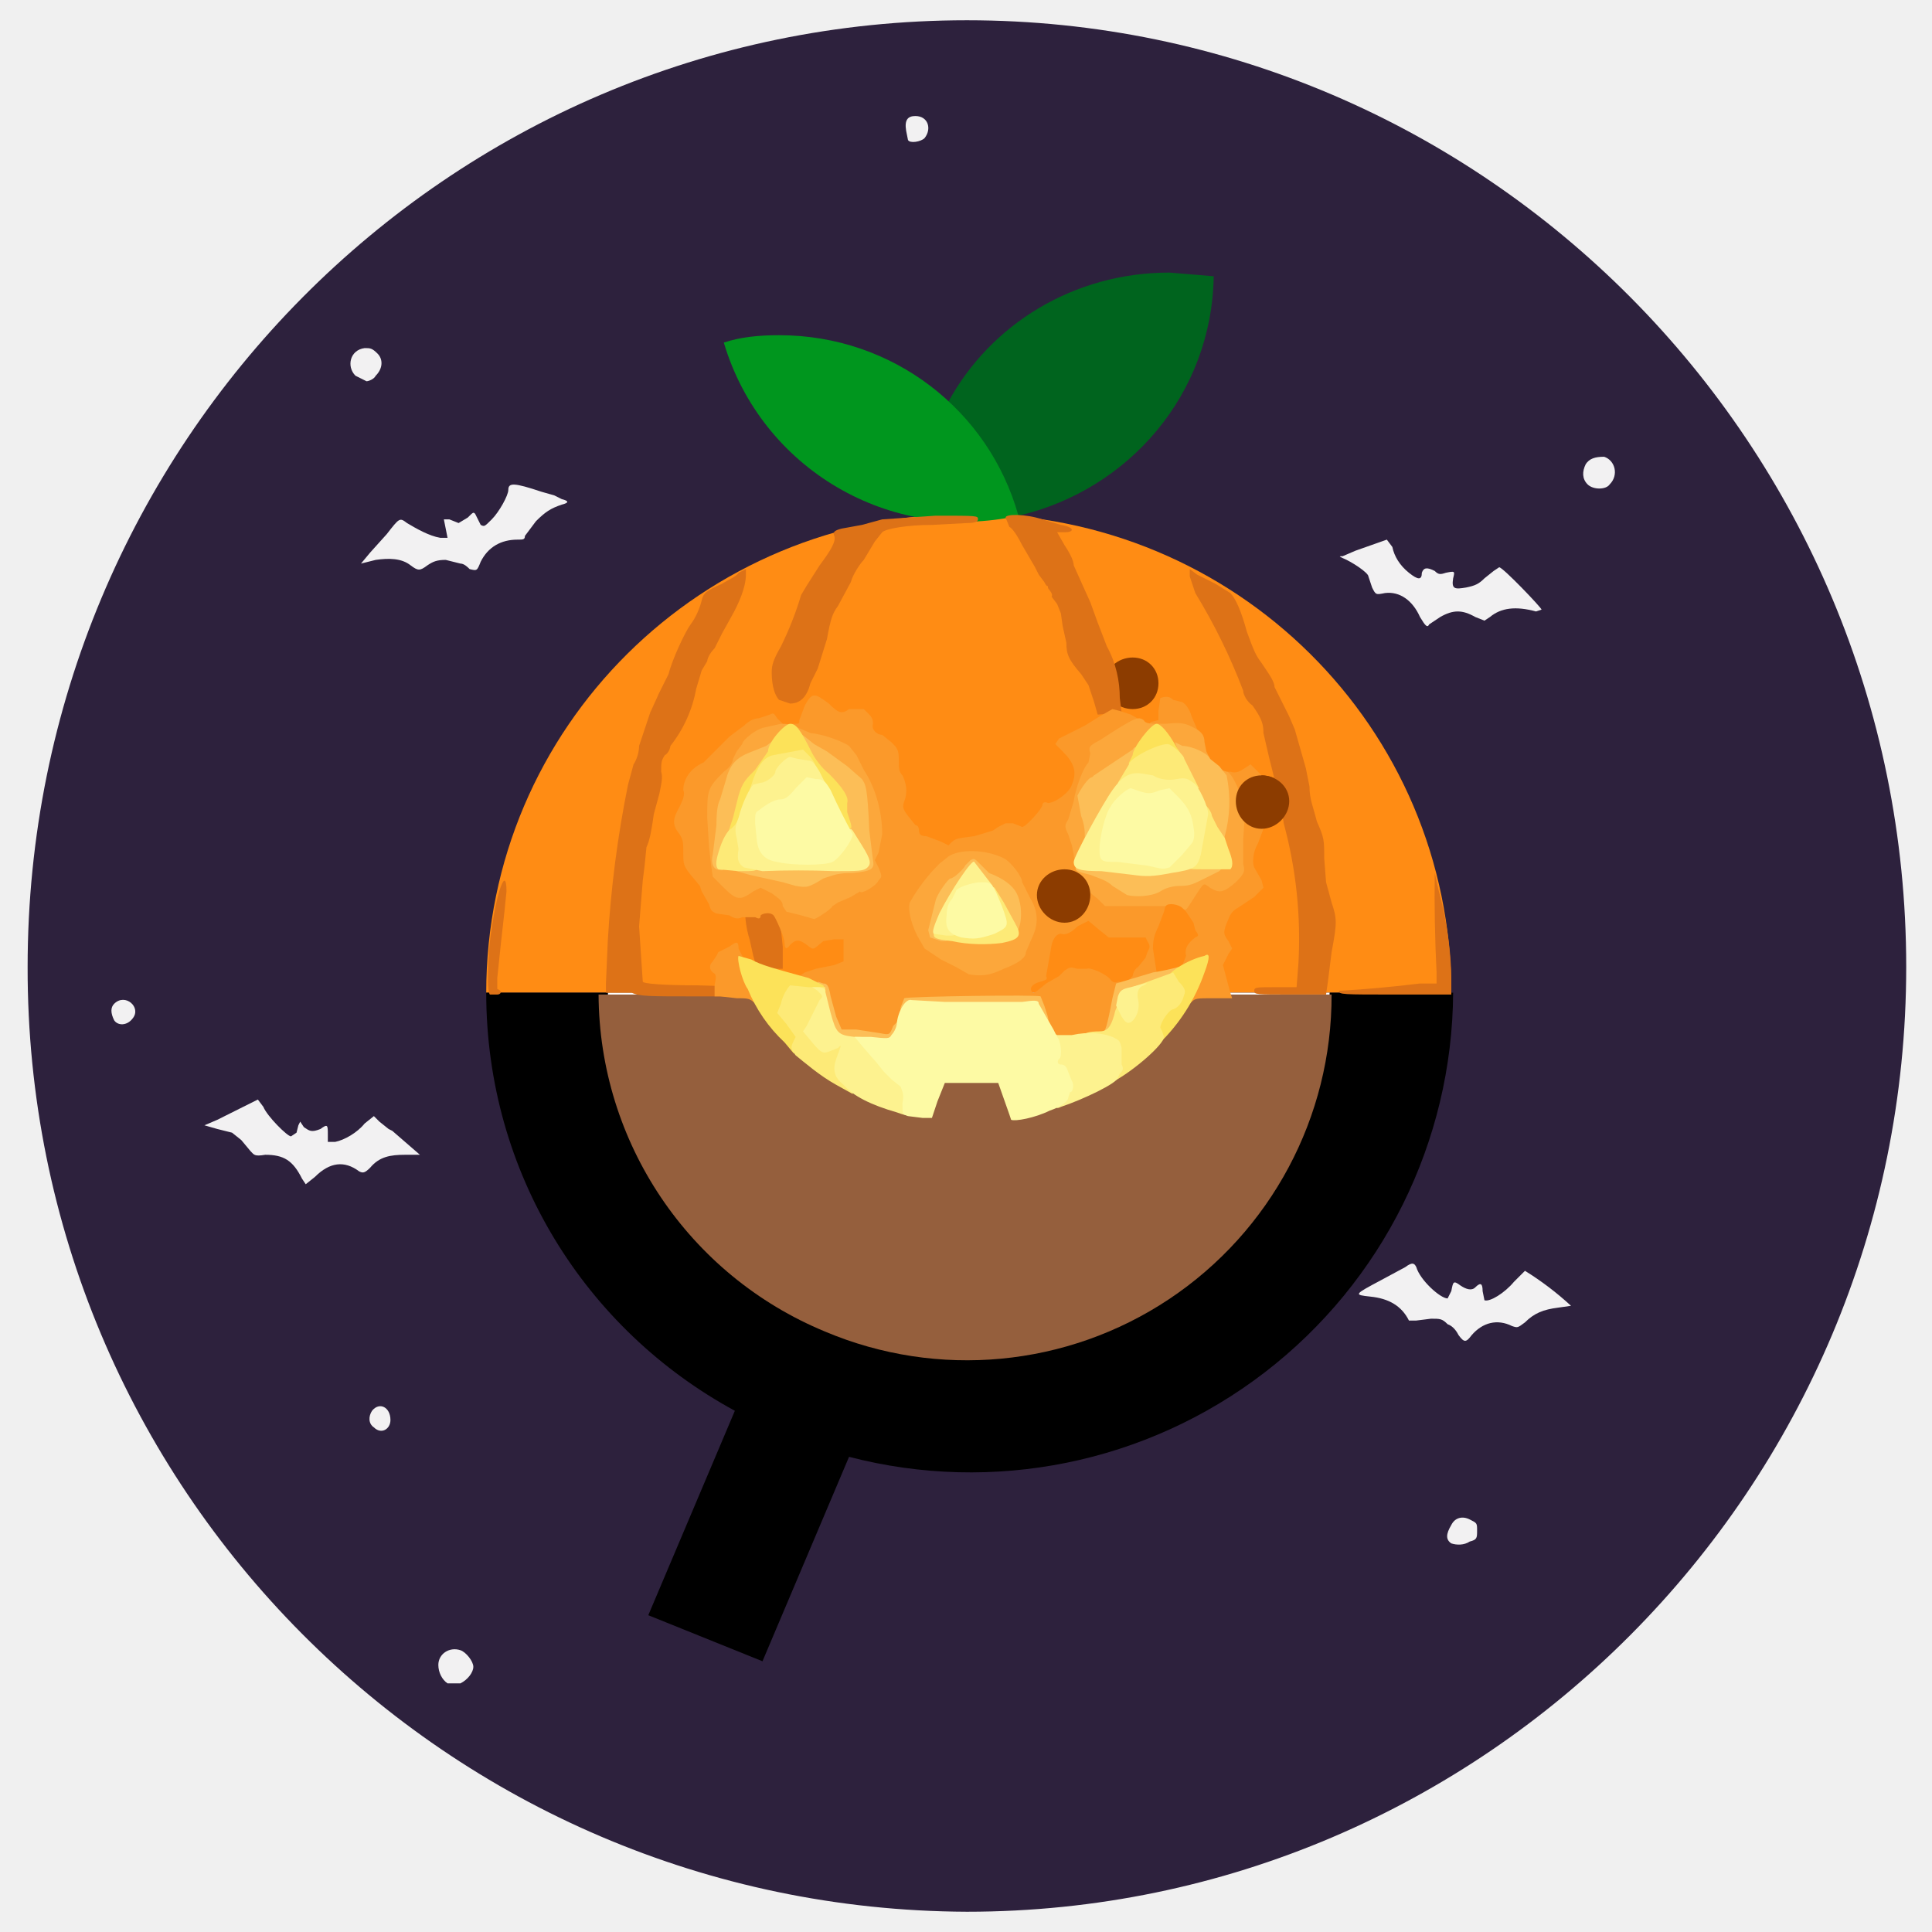
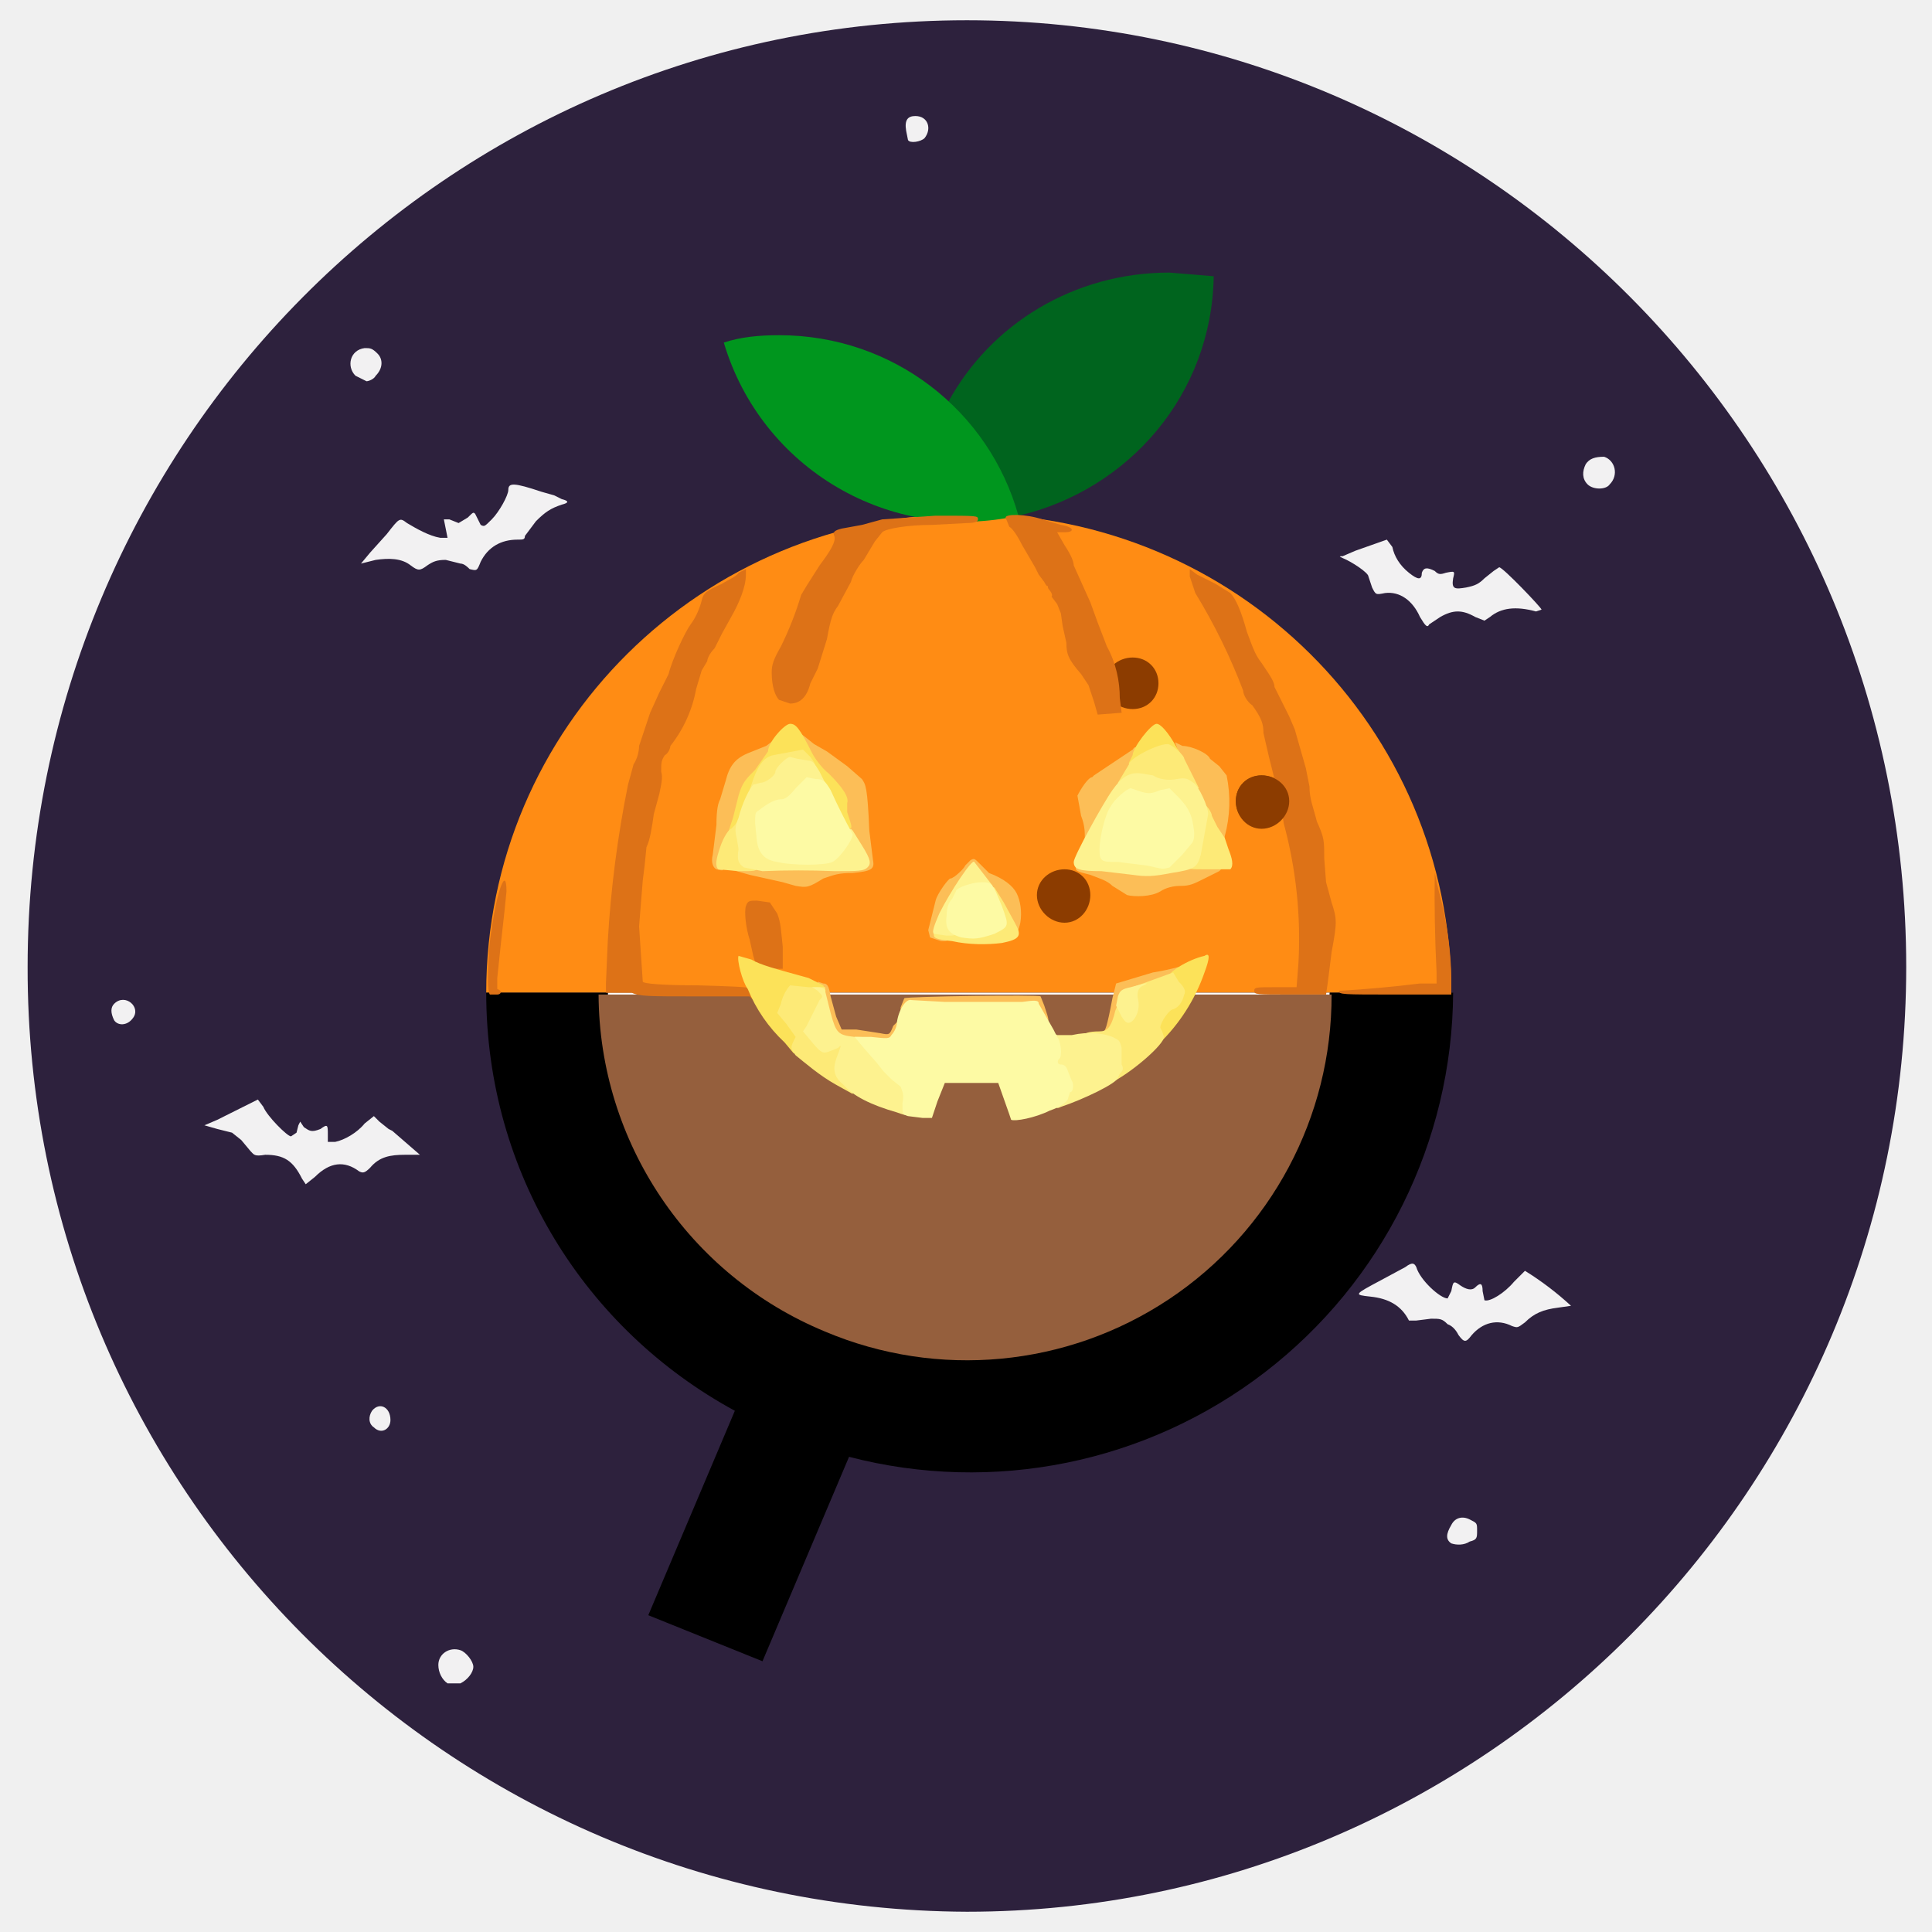
<svg fill="none" viewBox="0 0 1049 1049">
  <path fill="#2D213D" d="M1035 525c0 283-229 513-510 513A512 512 0 0 1 15 525C15 241 243 11 525 11c281 0 510 230 510 514Z" />
  <path fill="#F2F1F2" d="M243 914c-3-2-5-6-5-10 0-6 6-10 12-8 3 1 7 6 7 9s-3 7-7 9h-7Zm545-76c-3-2-3-5 0-10 2-4 6-5 10-3s4 2 4 6 0 5-4 6c-3 2-7 2-10 1Zm-585-63c-3-2-3-6-1-9 4-5 10-2 10 5 0 5-5 8-9 4Zm589-50c-1-2-3-5-6-6-3-3-4-3-9-3l-8 1h-4c-4-8-11-12-21-13-9-1-9-1 6-9l13-7c4-3 5-2 6 0 2 7 13 17 17 17l2-4c1-5 1-6 5-3 3 2 6 3 8 1 3-3 4-2 4 2l1 5c3 1 11-4 16-10l6-6a166 166 0 0 1 25 19l-7 1c-8 1-13 3-18 8-4 3-4 3-7 2-8-4-16-2-22 5-3 4-4 4-7 0Zm-628-85c-5-10-10-13-20-13-6 1-6 0-8-2l-5-6-5-4-8-2-7-2 7-3 22-11 3 4c2 5 13 16 15 16l3-2 1-4 1-2 2 3c3 2 4 3 9 1 4-3 4-2 4 3v4h4c5-1 12-5 16-10l5-4 3 3 5 4 2 1 15 13h-8c-8 0-14 1-19 7-3 3-4 3-6 2-8-6-16-5-24 3l-5 4-2-3ZM62 554c-2-4-2-7 0-9 6-6 15 2 10 8-3 4-8 4-10 1Zm709-219c-4-9-11-14-19-13-5 1-5 1-7-3l-2-6c0-2-9-8-14-10-2-1-2-1 0-1l7-3 17-6 3 4c1 5 4 10 9 14s7 4 7 0c1-3 3-3 7-1 2 2 3 2 6 1 5-1 5-1 4 3-1 6 1 6 7 5 5-1 7-2 10-5l5-4 3-2c2 0 23 22 23 23l-3 1c-11-3-19-2-25 3l-3 2-5-2c-7-4-12-4-19 0l-6 4c-1 2-2 1-5-4Zm-516-26c-1-1-3-3-5-3l-8-2c-5 0-7 1-10 3-4 3-5 3-9 0-5-4-12-4-19-3l-8 2 5-6 9-10c7-9 7-9 11-6 5 3 12 7 18 8h4l-1-5-1-5h3l5 2 5-3c3-3 3-3 4-2l2 4 1 2c2 1 2 1 6-3s9-13 9-16c0-4 3-4 18 1l7 2 4 2c4 1 4 2 0 3-6 2-9 4-14 9l-6 8c0 2-1 2-4 2-9 0-16 4-20 12-2 5-2 5-6 4Zm607-46c-3-3-3-7-1-11 2-3 5-4 10-4 6 2 8 10 3 15-2 3-9 3-12 0Zm-669-59c-5-5-3-14 5-15 3 0 4 0 7 3s3 8-1 12c-1 2-4 3-5 3l-6-3ZM493 76l-1-5c-1-6 1-8 5-8 7 0 9 7 5 12-2 2-8 3-9 1Z" />
  <path fill="#FF8C14" d="M264 539c0-144 117-260 262-260s262 116 262 260H264Z" />
  <path fill="#fff" d="M722 539c0 107-88 194-196 194s-196-87-196-194h392Z" />
  <path fill="#8C3C00" d="M615 385c8 0 14-6 14-14s-6-14-14-14-15 6-15 14 7 14 15 14Zm70 64c8 0 15-6 15-14s-7-14-15-14-14 6-14 14 6 14 14 14Zm-79 16c8 0 14-7 14-15 0-7-6-14-14-14s-15 7-15 14c0 8 7 15 15 15Z" />
  <path fill="#000" d="m399 766-47 111 62 25 47-111a262 262 0 0 0 328-252h-67c0 107-88 194-196 194s-196-87-196-194h-66c0 98 54 183 135 227Z" />
  <path fill="#00641E" d="M635 148c-52 0-97 28-120 70 18 17 31 38 38 62 60-14 105-66 106-130l-24-2Z" />
  <path fill="#00961E" d="M423 182c-11 0-21 1-30 4a136 136 0 0 0 160 94c-16-57-68-98-130-98Z" />
  <path fill="#955F3D" d="M723 540a198 198 0 0 1-275 183 199 199 0 0 1-123-183h398Z" />
  <path fill="#DD7217" d="m410 544-3-3h-30c-24 0-30 0-34-2h-14v-5l1-23a600 600 0 0 1 11-85l3-11c2-3 3-7 3-10l3-9 3-9 5-11 5-10c2-8 9-23 12-27s5-9 6-13 2-5 11-9c3-2 8-4 9-6l4-2v3c0 7-4 16-8 23l-5 9-4 8c-3 3-4 6-4 7l-3 5-3 10a70 70 0 0 1-14 31c0 1-1 4-3 5-2 3-2 4-2 9 1 3 0 7-1 12l-3 11c-1 7-2 14-4 18l-1 10-1 8-2 25 2 30c0 1 10 2 30 2 34 1 35 1 35 8l-1 4-3-3Zm-144-4c-2-2-1-25 1-36 3-21 8-34 8-20l-1 10-2 18-2 19v6c3 1 2 3 0 3h-4Zm415-2c0-2 1-2 12-2h11l1-13a239 239 0 0 0-8-76l-2-14c-2-3-3-8-3-10l-3-12-3-13c0-5-1-8-6-15-3-2-5-6-5-8a316 316 0 0 0-26-53l-3-9v-4l4 3 10 5 8 5c3 3 6 10 9 21 4 11 5 13 8 17 4 6 7 10 7 13l8 16 3 7 6 21 2 10c0 7 2 11 4 19 4 9 4 10 4 20l1 13 3 11c3 9 3 11 0 27l-2 16-1 7h-19c-19 0-20 0-20-2Zm46 0a689 689 0 0 0 44-4h9v-6a847 847 0 0 1-1-54l2 9c5 18 7 36 7 49v8h-31c-28 0-30 0-30-2Z" />
  <path fill="#DD7217" d="M412 525c-2-1-2-3-3-6l-2-9c-2-6-3-15-2-18s2-3 6-3l7 1 4 6c2 5 2 9 3 18v12h-5l-8-1Zm11-145c-2-2-4-7-4-15 0-4 1-7 5-14a177 177 0 0 0 11-28l3-5 7-11c6-8 9-13 8-16-1-2 0-3 4-4l11-2 11-3 29-2c23 0 23 0 23 2 0 1-1 2-6 2l-19 1c-13 0-25 2-27 4l-4 5-6 10c-2 2-6 8-7 12l-7 13c-3 4-4 7-6 18l-5 16-4 8c-2 8-6 11-11 11l-6-2Zm173 8-2-7-3-9-4-6c-7-8-8-11-8-17l-2-9-1-7-2-5-3-4c1-2-2-4-2-5 0-2 0 1-2-3l-3-4-2-4-7-12c-2-4-5-9-7-10l-2-5c0-2 11-2 20 1l10 3c7 1 8 4 2 4h-4l4 7c2 3 5 8 5 11l9 20 4 11 5 13c5 9 7 19 7 28l1 8-13 1Z" />
-   <path fill="#FB992A" d="m571 565-7-15-2-5c-1-2-66-1-68 0l-2 4-4 12c-2 4-3 4-6 4l-16-2-12-1-3-7-3-12-2-5-7-3-7-3 2-2 3-2 6-2 10-2 5-2v-12h-5l-6 1c-6 5-5 5-9 2s-6-3-9 0c-2 3-3 2-3-1s-5-14-6-15c-2-2-6-1-7 0 0 2-1 2-3 1h-7c-2 1-4 1-7-1l-7-1c-2-1-3-1-4-5l-4-7-1-3-5-6c-4-5-4-6-4-12 0-5 0-7-2-10-4-5-4-8 0-15 2-4 3-7 2-9 0-6 4-12 11-15l7-7 7-7 8-6c2-2 5-4 8-4l6-2c2-1 2-1 4 2l3 3 1 2-6 3c-7 1-14 6-14 9l-3 4-2 4c0 2-2 4-4 6l-7 8c-4 5-4 10-1 30l1 14 6 6 6 5 4-2c5-4 9-4 16 0 4 3 6 4 6 7 1 2 2 3 7 4 6 2 6 2 9 0l5-4 3-2 7-3 8-3 5-3c2-2 2-2 1-5-2-4-2-9 1-13 2-4 2-7 1-16-2-9-5-17-9-23l-4-8-4-5c-3-2-13-6-21-7-6-1-9-3-9-6 0-2 1-2 3-2 3 0 3 0 3-2l3-8c4-7 5-7 13-1 5 5 7 6 11 3h8l3 3c2 2 2 4 2 5-1 3 2 6 5 6l5 4c3 3 4 4 4 9s0 7 2 9c2 4 3 9 1 14-1 3-1 4 2 8l4 5c1 0 2 1 2 3s1 3 4 3l8 3 4 2 2-2c2-2 5-2 12-3l10-3 3-2 4-2h4l5 2c2 0 11-10 11-12 0-1 1-2 3-1 4 0 12-6 13-10 3-7 1-12-5-18l-4-4 2-3 14-7 8-5 7-4 4 1 6 2 7 4-5 3-17 11c-3 2-4 3-4 6l-1 5c-2 2-7 15-8 21l-2 8c-2 4-2 4 0 8 2 3 2 7 2 10 0 4 1 6 3 8s4 4 4 6 2 4 6 7l4 4h12c14 0 19 1 18 2l-1 4-3 8c-2 4-3 7-3 12l2 13c3 0 1 3-2 4-6 2-14 2-14 1l1-1 2-2c0-1 1-4 3-5l4-5 1-3c1-2 2-3 0-6l-1-2h-20l-5-4-6-5-6 3c-3 3-6 5-9 4-2 0-4 2-5 6l-3 17c1 2 0 2-3 3-4 1-6 3-5 5s2 1 8-4l7-4 3-3c3-2 3-2 7-1h5c2-1 11 3 13 6 1 1 2 2 4 1 2 0 2 0 0 11l-3 14c-1 5-1 5-4 5l-12 1c-10 2-16 2-17 1Zm-28-42c7-3 11-6 11-9l3-7c4-7 4-9-1-18l-4-7c0-3-6-11-10-13-12-6-23-4-29 3l-5 6-4 5-4 6c-4 4-3 7 1 16l4 7 9 6 6 3c3 2 10 5 13 5l10-3Zm-134 21c-2-2-4-2-9-2l-9-1h-3v-6c1-5 1-6-1-7-2-2-2-4 0-6l2-3 1-2 6-3c4-3 5-3 5 1l2 4 2 6 4 10 3 8v3l-3-2Zm236-2 2-7 3-7 2-4-6 1c-5 0-6 0-4-1l2-5c-1-4 1-7 5-10 2-1 2-1 0-4l-1-4-4-6c-3-3-3-4-2-5l5-8c3-5 3-5 7-5l6 2 3 1 4-4 4-4 1-11c1-20 1-22-3-30l-4-10c0-2 0-2 3-2 3 1 5 0 8-2l3-2 4 4c7 7 7 10 5 20l-2 11-3 8c-3 5-3 11-2 13l4 7 1 4-5 5-9 6c-2 1-4 3-5 6-3 7-3 8 0 12l2 4-2 3-3 6 4 15 1 3h-10c-9 0-10 0-12 2l-2 2v-4Zm-2-145-12-1-9-1 3-3 4-1v-5l1-7c3-1 5-1 7 1l4 1c2 0 5 4 6 8l3 7 3 3h-3l-7-2Z" />
-   <path fill="#FCA73B" d="m526 529-7-4-8-4-9-6-4-7c-4-8-5-15-4-18a97 97 0 0 1 16-21l5-4c6-4 20-4 30 1 4 2 10 10 10 13l4 8c5 8 5 15 1 23l-3 7c0 3-4 6-12 9-8 4-13 4-19 3Zm15-20 8-2c2-2 2-14 1-18-3-4-8-9-15-12l-5-3c-2-2-2-2-3-1-2 3-6 7-8 7-1 0-7 8-8 12l-2 8c-1 7-1 8 6 8l8 1h18Zm-106-12-8-2-2-3c0-3-2-4-6-7l-6-3-4 2c-7 5-9 5-16-2l-6-6-1-7-1-9-1-16c0-15 0-16 9-25 3-2 5-5 5-7l2-4 3-4c0-2 7-8 12-9l9-2c7 0 7 1 1 9-5 5-8 8-16 10l-6 4-3 1c-2 0-2 1-2 3 0 5-2 14-4 17-1 2-2 5-2 14l-1 15v2c1 1 10 3 26 5l11 3c6 2 8 2 16-1 6-3 8-4 16-4 5 0 9-1 9-2l-1-34c-1-7-3-10-11-16l-11-8-7-4c-3 0-8-6-8-10 0-3 0-3 2-2l7 3c9 1 18 5 21 7l4 5 4 8c6 9 10 22 10 35l-2 10-2 4 2 4c2 5 2 5 0 7-1 3-10 8-10 6l-5 3-7 3-3 2c-1 2-9 7-10 7l-7-2Zm207-4c-2-2-8-3-9-1h-33l-4-4c-4-3-6-5-6-7s-2-4-4-6c-3-4-3-4 1-4 6 0 16 3 20 7 8 5 11 6 16 5l6-3 8-2c6 0 9-1 14-4l10-4c4-1 5-2 2-7-1-4-1-12 1-21v-15l-1-9 3 1c3 0 9 14 10 22l-1 15v13c1 4 1 5-4 10-7 6-9 6-14 3-4-3-3-3-9 6-4 6-4 7-6 5Zm-59-29-1-5-2-6c-2-4-2-5 0-8l3-10c1-7 5-18 8-21l1-5c-1-3-1-4 5-7 20-13 21-13 24-11 1 2 3 2 12 2 9-1 11 0 15 2s6 4 6 8l1 5 2 4-10-2-8-2c-3 0-4-1-7-5l-3-5-10 10c-1 3-11 10-19 14l-3 2-1 1c-1 0-8 8-8 10l2 6c3 8 3 15 0 22-2 3-3 5-5 5-1 0-2-1-2-4Z" />
  <path fill="#FCBE57" d="m464 566-11-2c-3-2-7-16-8-25l-1-6 3 1c2 0 3 1 4 7l3 11 3 7h8l13 2c5 1 5 1 7-4l4-4 1 5-2 7c-3 2-6 2-24 1Zm133-5 2-1c1 0 2-2 5-18l2-8 20-6a130 130 0 0 0 14-3v3c-1 3-1 3-15 8l-13 4-2 7c-5 14-5 14-9 15l-4-1Zm-34-10-2-4h-21a579 579 0 0 1-46 1c0 1-1 2-3 2s-2 0-2-3l2-5c2-1 73-2 74-1l2 5c3 9 3 9 0 9-2 0-3-1-4-4Zm-58-42-1-4 2-8 2-8c1-4 7-12 8-12 2 0 8-6 8-7l3-3c2-1 2-1 5 2l5 5c8 3 13 7 15 11s3 10 2 16c-2 9-4 8-10-4-6-10-12-20-15-22-1-1-1-1-2 1l-6 9-10 20 2 2 2 2c0 2-1 2-4 2l-6-2Zm107-23-8-5c-3-3-7-4-12-6-8-2-8-2-8-5-1-2 0-3 1-3l3 1 18 3c19 2 19 2 30 0l18-2c9 0 10 0 10 2l-2 2-8 4c-6 3-8 4-13 4-4 0-8 1-11 3-5 3-14 3-18 2Zm-180-5-7-2-9-2-9-2-7-2-4-1c0-1 7-2 35-2l36-1c1-1 1-2-2-7-5-7-6-10-8-19l-1-9-9-11-9-10-2-5c-2-3-3-5-3-8v-3l4 3 5 4 7 4 11 8 8 7c2 3 3 4 4 28l2 16c1 5-1 6-11 7-8 0-10 1-16 3-8 5-9 5-15 4Zm-43-9c-2-1-3-4-2-8l2-16c0-9 1-12 2-14l3-10c2-8 5-12 12-15l10-4 4-3v3c0 7-1 10-7 16-5 5-7 7-9 14l-3 12-2 7c-4 5-6 11-6 15s0 4-4 3Zm200-18c0-2 0-6-2-11l-2-11c2-4 6-10 8-10l1-1 3-2 18-12c3-5 4 6 1 12l-9 12-10 18c-3 6-5 8-6 8-2 0-2 0-2-3Zm70-1-3-5a589 589 0 0 1-18-45l4 2c5 0 14 4 15 7l5 4 4 5a71 71 0 0 1-1 33c0 4-3 4-6-1Z" />
  <path fill="#FCE259" d="M426 566a82 82 0 0 1-20-29c-3-4-6-16-5-18l7 2c5 3 13 5 31 10l8 4 1 2c1 2 0 2-8 2h-8l-3 3c-3 5-2 6 2 12 5 6 5 10 2 15l-2 3-5-6Zm202-2c-2-4-2-10 1-15l5-4 4-4c2-2 2-2-1-6l-3-4c0-3 11-10 20-12 3-2 3 1 0 9a99 99 0 0 1-25 39l-1-3ZM396 450l2-6 3-12c2-7 4-9 9-14l7-10c0-5 9-15 12-15s5 2 12 16c1 2 5 8 9 11 8 8 11 13 10 16v5c3 9 3 9 0 9-2 0-3-2-11-15l-12-21c-3-4-3-4-13-1l-7 1c-3 0-3 0-3 5 0 4-2 8-4 13l-5 10-2 7c-1 4-2 4-5 4s-3 0-2-3Zm217-36 2-4c0-4 10-17 13-17 2 0 6 4 11 13l2 3h-5c-4-1-13 1-16 5-3 1-8 2-7 0Z" />
  <path fill="#FDEA77" d="M454 589c-9-5-17-12-22-16-3-4-3-4 0-10l-5-7-5-6 2-5c1-5 4-9 5-10l10 1h9v4c1 3 1 5-1 7l-3 7-2 4c-1 1 6 10 8 10l2-2 4-1c3 0 3 0 3 4l-1 6c-3 4-2 8 2 11 3 1 3 3 3 5v3l-9-5Zm149-4 1-5 2-6v-6l-5-2-9-2-4-1c0-2 3-3 9-3 4 0 6-2 8-9 1-5 3-7 5-5 3 6 4 5 5-4v-6l11-4 11-4 3 5c3 3 4 5 3 7-1 4-3 7-6 8-2 0-7 7-7 10l1 2 1 3c0 4-16 18-27 24-1 1-2 0-2-2Zm-86-74c-10-1-10-2-10-4 0-3 0-3 6-3l11 1c5 2 6 2 12-1l6-3-1-7c-3-6-4-14-1-12l5 8 6 11c4 7 3 9-7 11-8 1-18 1-27-1Zm-127-39c-2-2-1-6 1-12s5-10 6-10l2-2 2-3 1 3 2 11c0 7 0 7 4 9l3 3c0 2-1 2-10 2l-11-1Zm255-2 1-2c2-1 7-19 7-28l1-3c1 0 4 4 4 6l3 6 4 6 2 6c2 5 3 9 1 11h-12c-11 0-11 0-11-2Zm-236-47c3-8 6-12 11-13l16-3 4 4c3 4 3 5 2 5h-10c-2-1-2-1-4 1l-4 5c-1 4-5 6-11 6l-6 1 2-6Zm235 4-8-1-11-1c-4-2-8-2-11-1-2 2-7 3-7 1l3-5 3-5c0-3 15-11 21-11 2 0 9 6 9 8l4 8 4 8h-3l-4-1Z" />
  <path fill="#FDF28F" d="M487 604c-14-4-24-9-29-15-5-4-6-8-4-14 3-8 3-8 1-6l-5 2c-3 1-4 1-9-5l-5-6 2-3 4-8 3-6c2-2 2-2-1-5l-3-2h3c3 0 4 1 4 2l3 12c3 11 4 12 13 13 6 0 7 0 9 4l6 7 4 5 4 4c4 1 7 6 7 14l-1 8c-1 1-3 0-6-1Zm86-5 2-3c4-3 3-15-2-15-1 0-2-1-2-4l1-5 1-6c-1-5-1-5 1-4h8c9-2 17-1 22 1 4 2 4 2 5 6v9c1 2 1 3-1 5l-1 2c0 3-19 12-31 16-2 1-3 1-3-2Zm36-47-3-6 1-5c1-3 2-4 7-5 7-2 11-3 7-1-3 1-4 4-3 8 1 5-1 10-4 12-2 1-3 0-5-3Zm-102-45c-1-1 0-4 3-11 6-12 18-30 19-28l10 13-4 1c-4 0-13 3-13 5l-2 4c-2 3-4 9-2 10l1 4c0 3 0 3-5 3l-7-1Zm108-32-17-2c-12 0-15-1-15-5 0-3 16-32 21-39s9-10 16-9l6 1c3 2 8 3 13 2s6 0 9 2 8 13 8 17l-4 22c-2 7-3 8-16 10-10 2-14 2-21 1Zm18-8 6-6 5-6c1-1 0-8-2-12l-5-7c-3-3-4-4-6-3h-13c-3-1-4-1-7 1l-5 7c-3 5-6 19-5 22 0 2 1 2 10 2l13 1c5 2 7 2 9 1Zm-219 6-10-2c-3-2-4-4-3-10l-1-6c-1-4-1-6 1-11 2-8 6-16 8-18l4-1c3 0 8-4 8-6s6-8 8-8l4 1 6 1c2 0 3 1 6 6l3 6-4 1c-4 0-5 1-9 5-4 5-6 6-8 6-3 0-7 2-12 6-2 1-2 2-1 4l1 8c0 4 1 5 2 7 6 5 26 7 32 3 3-2 11-12 11-14l2-1 1 1 5 8c5 8 5 10 3 12s-5 2-18 2a469 469 0 0 0-39 0Z" />
  <path fill="#FDFAA4" d="m549 608-1-3-6-17h-29l-4 10-3 9h-5l-8-1c-3-1-3-1-3-7 1-5 0-6-1-9l-5-4-4-4-4-5-7-8-5-6h9c9 1 10 1 11-1 1-1 3-4 3-7 1-7 5-13 8-12l18 1h42c7-1 9-1 9 1l4 7 4 7 2 4c2 2 3 11 1 12-1 1-1 3 1 3s3 1 4 4l2 5c1 1 1 6-1 6l-1 3c0 2-4 5-10 7-8 4-19 6-21 5Zm-27-99c-7-2-9-5-8-12 0-4 1-7 3-9l2-4c0-2 9-5 14-5 6 0 6 1 11 13 4 11 4 11-4 15-9 3-11 3-18 2Zm101-39-16-2c-9 0-10 0-10-7 0-6 3-19 6-23 2-4 9-10 11-10l6 2c4 1 5 1 10-1l5-1 4 4c5 5 8 9 9 17 1 5 0 8-1 9l-5 6-7 7c-4 1-3 1-12-1Zm-201-2c-7-1-10-5-11-11l-1-10c0-5 0-6 2-7 5-4 9-6 12-6 2 0 4-1 8-6l6-6 5 1c4 0 5 1 8 6a330 330 0 0 0 12 24c0 3-7 13-11 15s-22 2-30 0Z" />
  <path fill="#8C3C00" d="M685 450c8 0 15-7 15-15s-7-14-15-14-14 6-14 14 6 15 14 15Zm-107 51c8 0 14-7 14-15s-6-14-14-14-15 6-15 14 7 15 15 15Z" />
</svg>
